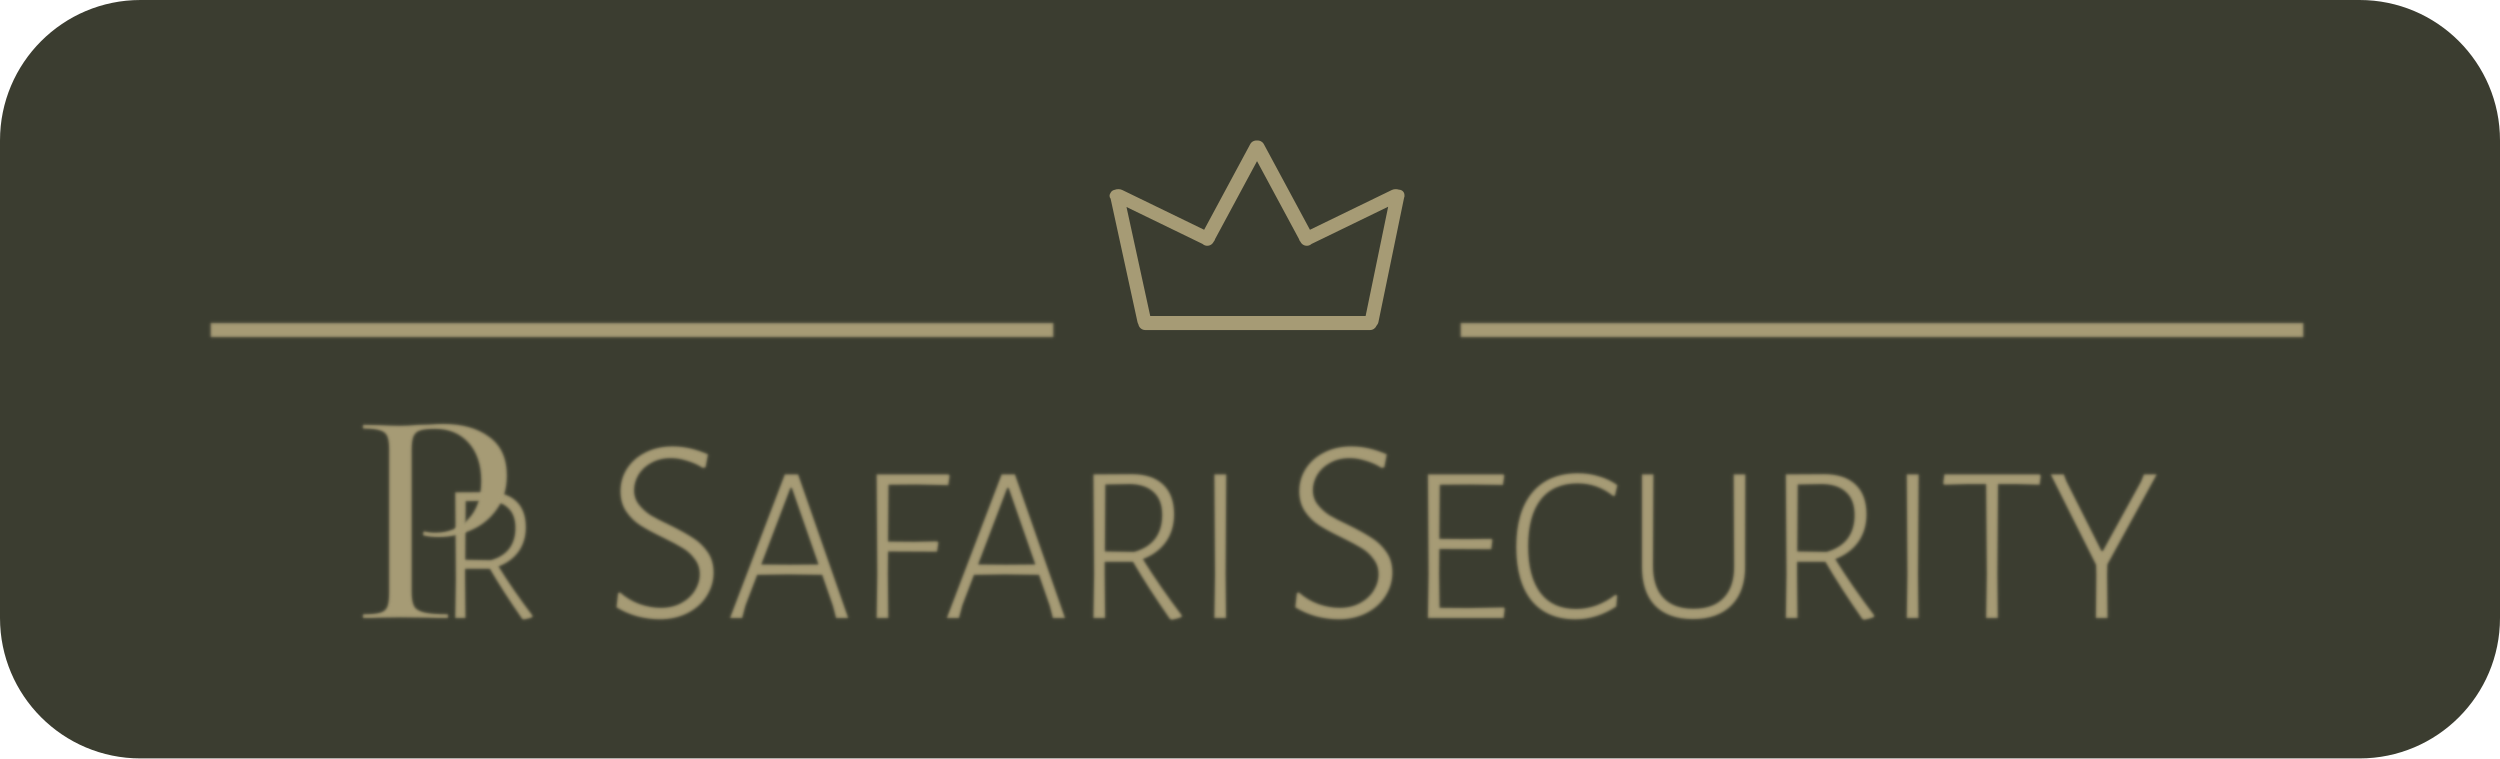
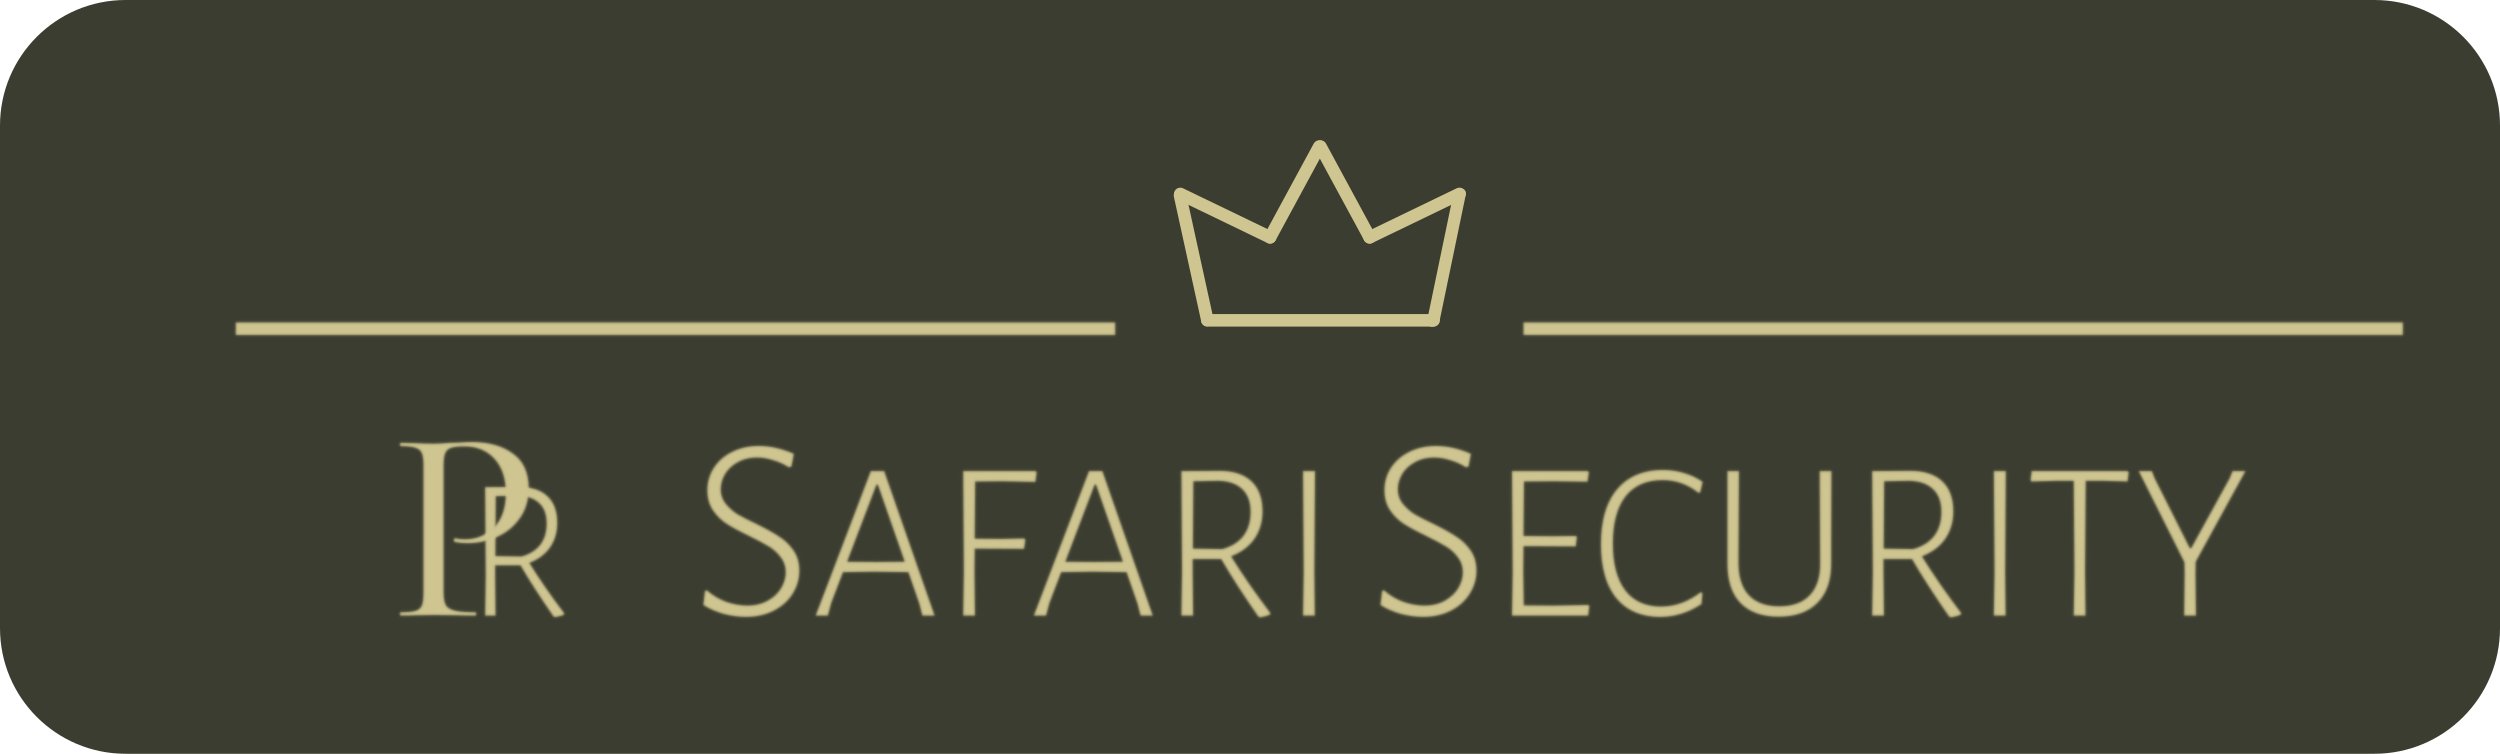
- <svg xmlns="http://www.w3.org/2000/svg" width="178" height="54" viewBox="0 0 178 54" fill="none">
-   <rect width="178" height="54" rx="10" fill="#3B3D30" />
+ <svg xmlns="http://www.w3.org/2000/svg" width="199" height="60" viewBox="0 0 199 60" fill="none">
+   <rect width="199" height="60" rx="10" fill="#3B3D30" />
  <g filter="url(#filter0_f)">
-     <path d="M47.883 31.783C48.719 31.783 49.561 31.973 50.41 32.353L50.239 33.265L50.049 33.322C49.694 33.094 49.314 32.923 48.909 32.809C48.516 32.682 48.136 32.619 47.769 32.619C47.237 32.619 46.768 32.733 46.363 32.961C45.97 33.176 45.666 33.461 45.451 33.816C45.248 34.171 45.147 34.532 45.147 34.899C45.147 35.292 45.261 35.634 45.489 35.925C45.717 36.216 45.996 36.47 46.325 36.685C46.667 36.888 47.123 37.122 47.693 37.388C48.364 37.717 48.903 38.015 49.308 38.281C49.726 38.534 50.081 38.87 50.372 39.288C50.663 39.693 50.809 40.187 50.809 40.77C50.809 41.365 50.644 41.923 50.315 42.442C49.998 42.949 49.542 43.354 48.947 43.658C48.364 43.949 47.706 44.095 46.971 44.095C46.452 44.095 45.92 44.025 45.375 43.886C44.83 43.734 44.336 43.519 43.893 43.24L44.007 42.233L44.14 42.176C44.558 42.543 45.027 42.822 45.546 43.012C46.065 43.189 46.566 43.278 47.047 43.278C47.604 43.278 48.092 43.164 48.51 42.936C48.928 42.708 49.251 42.41 49.479 42.043C49.707 41.676 49.821 41.289 49.821 40.884C49.821 40.466 49.701 40.105 49.46 39.801C49.232 39.484 48.947 39.225 48.605 39.022C48.276 38.819 47.813 38.572 47.218 38.281C46.559 37.964 46.027 37.679 45.622 37.426C45.217 37.173 44.875 36.843 44.596 36.438C44.317 36.033 44.178 35.545 44.178 34.975C44.178 34.392 44.33 33.86 44.634 33.379C44.951 32.885 45.388 32.499 45.945 32.22C46.515 31.929 47.161 31.783 47.883 31.783ZM60.393 44H59.529L59.305 43.136L58.537 40.928L56.105 40.896L53.913 40.928L53.081 43.104L52.841 44H51.977L55.881 33.776H56.825L60.393 44ZM58.281 40.192L56.377 34.736H56.281L54.201 40.192L56.201 40.208L58.281 40.192ZM63.263 34.512L63.231 38.56L65.103 38.576L66.735 38.544L66.815 38.64L66.719 39.28L63.231 39.264L63.215 40.848L63.247 44H62.415L62.463 40.896L62.415 33.776H67.535L67.615 33.872L67.519 34.544L65.231 34.496L63.263 34.512ZM75.83 44H74.966L74.742 43.136L73.974 40.928L71.542 40.896L69.35 40.928L68.518 43.104L68.278 44H67.414L71.318 33.776H72.262L75.83 44ZM73.718 40.192L71.814 34.736H71.718L69.638 40.192L71.638 40.208L73.718 40.192ZM81.372 39.808C82.172 41.099 83.095 42.432 84.14 43.808V43.92C83.97 44.005 83.73 44.075 83.42 44.128L83.292 44.064C82.258 42.581 81.383 41.227 80.668 40H78.652V40.848L78.684 44H77.852L77.9 40.896L77.852 33.776L80.572 33.76C81.543 33.76 82.29 34.005 82.812 34.496C83.335 34.987 83.596 35.696 83.596 36.624C83.596 37.371 83.404 38.021 83.02 38.576C82.636 39.12 82.087 39.531 81.372 39.808ZM78.668 39.264L80.748 39.296C81.399 39.115 81.895 38.805 82.236 38.368C82.578 37.92 82.748 37.355 82.748 36.672C82.748 35.957 82.551 35.419 82.156 35.056C81.772 34.683 81.212 34.485 80.476 34.464L78.7 34.496L78.668 39.264ZM87.262 40.848L87.294 44H86.462L86.51 40.896L86.462 33.776H87.31L87.262 40.848ZM96.213 31.783C97.049 31.783 97.891 31.973 98.74 32.353L98.569 33.265L98.379 33.322C98.024 33.094 97.644 32.923 97.239 32.809C96.846 32.682 96.466 32.619 96.099 32.619C95.567 32.619 95.098 32.733 94.693 32.961C94.3 33.176 93.996 33.461 93.781 33.816C93.578 34.171 93.477 34.532 93.477 34.899C93.477 35.292 93.591 35.634 93.819 35.925C94.047 36.216 94.326 36.47 94.655 36.685C94.997 36.888 95.453 37.122 96.023 37.388C96.694 37.717 97.233 38.015 97.638 38.281C98.056 38.534 98.411 38.87 98.702 39.288C98.993 39.693 99.139 40.187 99.139 40.77C99.139 41.365 98.974 41.923 98.645 42.442C98.328 42.949 97.872 43.354 97.277 43.658C96.694 43.949 96.036 44.095 95.301 44.095C94.782 44.095 94.25 44.025 93.705 43.886C93.16 43.734 92.666 43.519 92.223 43.24L92.337 42.233L92.47 42.176C92.888 42.543 93.357 42.822 93.876 43.012C94.395 43.189 94.896 43.278 95.377 43.278C95.934 43.278 96.422 43.164 96.84 42.936C97.258 42.708 97.581 42.41 97.809 42.043C98.037 41.676 98.151 41.289 98.151 40.884C98.151 40.466 98.031 40.105 97.79 39.801C97.562 39.484 97.277 39.225 96.935 39.022C96.606 38.819 96.143 38.572 95.548 38.281C94.889 37.964 94.357 37.679 93.952 37.426C93.547 37.173 93.205 36.843 92.926 36.438C92.647 36.033 92.508 35.545 92.508 34.975C92.508 34.392 92.66 33.86 92.964 33.379C93.281 32.885 93.718 32.499 94.275 32.22C94.845 31.929 95.491 31.783 96.213 31.783ZM107.139 43.344L107.059 44H101.667L101.715 40.896L101.667 33.776H107.043L107.107 33.872L107.011 34.528L104.627 34.496L102.515 34.512L102.483 38.368L104.483 38.384L106.195 38.368L106.259 38.448L106.179 39.104L102.483 39.088L102.467 40.848L102.499 43.28L104.563 43.296L107.075 43.248L107.139 43.344ZM112.358 33.696C112.88 33.696 113.382 33.771 113.862 33.92C114.342 34.059 114.774 34.267 115.158 34.544L114.982 35.296L114.854 35.312C114.107 34.715 113.264 34.416 112.326 34.416C111.184 34.416 110.31 34.8 109.702 35.568C109.104 36.336 108.806 37.445 108.806 38.896C108.806 40.347 109.099 41.456 109.686 42.224C110.272 42.981 111.115 43.36 112.214 43.36C112.704 43.36 113.19 43.275 113.67 43.104C114.15 42.923 114.598 42.672 115.014 42.352L115.142 42.4L115.078 43.184C114.16 43.792 113.19 44.096 112.166 44.096C110.822 44.096 109.782 43.653 109.046 42.768C108.32 41.872 107.958 40.597 107.958 38.944C107.958 37.269 108.336 35.979 109.094 35.072C109.862 34.155 110.95 33.696 112.358 33.696ZM124.253 38.992V40.224C124.274 41.451 123.96 42.4 123.309 43.072C122.658 43.744 121.73 44.08 120.525 44.08C119.352 44.08 118.45 43.755 117.821 43.104C117.202 42.453 116.898 41.515 116.909 40.288V33.776H117.725L117.693 40.208C117.682 41.232 117.922 42.011 118.413 42.544C118.904 43.077 119.624 43.344 120.573 43.344C121.522 43.344 122.242 43.083 122.733 42.56C123.234 42.037 123.48 41.28 123.469 40.288L123.437 33.776H124.269L124.253 38.992ZM130.671 39.808C131.471 41.099 132.394 42.432 133.439 43.808V43.92C133.268 44.005 133.028 44.075 132.719 44.128L132.591 44.064C131.556 42.581 130.682 41.227 129.967 40H127.951V40.848L127.983 44H127.151L127.199 40.896L127.151 33.776L129.871 33.76C130.842 33.76 131.588 34.005 132.111 34.496C132.634 34.987 132.895 35.696 132.895 36.624C132.895 37.371 132.703 38.021 132.319 38.576C131.935 39.12 131.386 39.531 130.671 39.808ZM127.967 39.264L130.047 39.296C130.698 39.115 131.194 38.805 131.535 38.368C131.876 37.92 132.047 37.355 132.047 36.672C132.047 35.957 131.85 35.419 131.455 35.056C131.071 34.683 130.511 34.485 129.775 34.464L127.999 34.496L127.967 39.264ZM136.561 40.848L136.593 44H135.761L135.809 40.896L135.761 33.776H136.609L136.561 40.848ZM145.301 33.872L145.221 34.512L143.509 34.464H142.261L142.213 40.848L142.245 44H141.413L141.461 40.896L141.413 34.464H140.165L138.421 34.512L138.357 34.416L138.437 33.776H145.221L145.301 33.872ZM150.027 40.944L150.059 44H149.227L149.259 40.944L149.243 40.224L146.011 33.776H146.939L147.131 34.272L149.627 39.232H149.723L152.443 34.288L152.651 33.776H153.563L150.043 40.192L150.027 40.944Z" fill="#A69B75" />
+     <path d="M60.397 35.497C61.321 35.497 62.252 35.707 63.19 36.127L63.001 37.135L62.791 37.198C62.399 36.946 61.979 36.757 61.531 36.631C61.097 36.491 60.677 36.421 60.271 36.421C59.683 36.421 59.165 36.547 58.717 36.799C58.283 37.037 57.947 37.352 57.709 37.744C57.485 38.136 57.373 38.535 57.373 38.941C57.373 39.375 57.499 39.753 57.751 40.075C58.003 40.397 58.311 40.677 58.675 40.915C59.053 41.139 59.557 41.398 60.187 41.692C60.929 42.056 61.524 42.385 61.972 42.679C62.434 42.959 62.826 43.33 63.148 43.792C63.47 44.24 63.631 44.786 63.631 45.43C63.631 46.088 63.449 46.704 63.085 47.278C62.735 47.838 62.231 48.286 61.573 48.622C60.929 48.944 60.201 49.105 59.389 49.105C58.815 49.105 58.227 49.028 57.625 48.874C57.023 48.706 56.477 48.468 55.987 48.16L56.113 47.047L56.26 46.984C56.722 47.39 57.24 47.698 57.814 47.908C58.388 48.104 58.941 48.202 59.473 48.202C60.089 48.202 60.628 48.076 61.09 47.824C61.552 47.572 61.909 47.243 62.161 46.837C62.413 46.431 62.539 46.004 62.539 45.556C62.539 45.094 62.406 44.695 62.14 44.359C61.888 44.009 61.573 43.722 61.195 43.498C60.831 43.274 60.32 43.001 59.662 42.679C58.934 42.329 58.346 42.014 57.898 41.734C57.45 41.454 57.072 41.09 56.764 40.642C56.456 40.194 56.302 39.655 56.302 39.025C56.302 38.381 56.47 37.793 56.806 37.261C57.156 36.715 57.639 36.288 58.255 35.98C58.885 35.658 59.599 35.497 60.397 35.497ZM74.395 49H73.423L73.171 48.028L72.307 45.544L69.571 45.508L67.105 45.544L66.169 47.992L65.899 49H64.927L69.319 37.498H70.381L74.395 49ZM72.019 44.716L69.877 38.578H69.769L67.429 44.716L69.679 44.734L72.019 44.716ZM77.624 38.326L77.588 42.88L79.694 42.898L81.53 42.862L81.62 42.97L81.512 43.69L77.588 43.672L77.57 45.454L77.606 49H76.67L76.724 45.508L76.67 37.498H82.43L82.52 37.606L82.412 38.362L79.838 38.308L77.624 38.326ZM91.762 49H90.79L90.538 48.028L89.674 45.544L86.938 45.508L84.472 45.544L83.536 47.992L83.266 49H82.294L86.686 37.498H87.748L91.762 49ZM89.386 44.716L87.244 38.578H87.136L84.796 44.716L87.046 44.734L89.386 44.716ZM97.997 44.284C98.897 45.736 99.935 47.236 101.111 48.784V48.91C100.919 49.006 100.649 49.084 100.301 49.144L100.157 49.072C98.993 47.404 98.009 45.88 97.205 44.5H94.937V45.454L94.973 49H94.037L94.091 45.508L94.037 37.498L97.097 37.48C98.189 37.48 99.029 37.756 99.617 38.308C100.205 38.86 100.499 39.658 100.499 40.702C100.499 41.542 100.283 42.274 99.851 42.898C99.419 43.51 98.801 43.972 97.997 44.284ZM94.955 43.672L97.295 43.708C98.027 43.504 98.585 43.156 98.969 42.664C99.353 42.16 99.545 41.524 99.545 40.756C99.545 39.952 99.323 39.346 98.879 38.938C98.447 38.518 97.817 38.296 96.989 38.272L94.991 38.308L94.955 43.672ZM104.622 45.454L104.658 49H103.722L103.776 45.508L103.722 37.498H104.676L104.622 45.454ZM114.295 35.497C115.219 35.497 116.15 35.707 117.088 36.127L116.899 37.135L116.689 37.198C116.297 36.946 115.877 36.757 115.429 36.631C114.995 36.491 114.575 36.421 114.169 36.421C113.581 36.421 113.063 36.547 112.615 36.799C112.181 37.037 111.845 37.352 111.607 37.744C111.383 38.136 111.271 38.535 111.271 38.941C111.271 39.375 111.397 39.753 111.649 40.075C111.901 40.397 112.209 40.677 112.573 40.915C112.951 41.139 113.455 41.398 114.085 41.692C114.827 42.056 115.422 42.385 115.87 42.679C116.332 42.959 116.724 43.33 117.046 43.792C117.368 44.24 117.529 44.786 117.529 45.43C117.529 46.088 117.347 46.704 116.983 47.278C116.633 47.838 116.129 48.286 115.471 48.622C114.827 48.944 114.099 49.105 113.287 49.105C112.713 49.105 112.125 49.028 111.523 48.874C110.921 48.706 110.375 48.468 109.885 48.16L110.011 47.047L110.158 46.984C110.62 47.39 111.138 47.698 111.712 47.908C112.286 48.104 112.839 48.202 113.371 48.202C113.987 48.202 114.526 48.076 114.988 47.824C115.45 47.572 115.807 47.243 116.059 46.837C116.311 46.431 116.437 46.004 116.437 45.556C116.437 45.094 116.304 44.695 116.038 44.359C115.786 44.009 115.471 43.722 115.093 43.498C114.729 43.274 114.218 43.001 113.56 42.679C112.832 42.329 112.244 42.014 111.796 41.734C111.348 41.454 110.97 41.09 110.662 40.642C110.354 40.194 110.2 39.655 110.2 39.025C110.2 38.381 110.368 37.793 110.704 37.261C111.054 36.715 111.537 36.288 112.153 35.98C112.783 35.658 113.497 35.497 114.295 35.497ZM126.511 48.262L126.421 49H120.355L120.409 45.508L120.355 37.498H126.403L126.475 37.606L126.367 38.344L123.685 38.308L121.309 38.326L121.273 42.664L123.523 42.682L125.449 42.664L125.521 42.754L125.431 43.492L121.273 43.474L121.255 45.454L121.291 48.19L123.613 48.208L126.439 48.154L126.511 48.262ZM132.382 37.408C132.97 37.408 133.534 37.492 134.074 37.66C134.614 37.816 135.1 38.05 135.532 38.362L135.334 39.208L135.19 39.226C134.35 38.554 133.402 38.218 132.346 38.218C131.062 38.218 130.078 38.65 129.394 39.514C128.722 40.378 128.386 41.626 128.386 43.258C128.386 44.89 128.716 46.138 129.376 47.002C130.036 47.854 130.984 48.28 132.22 48.28C132.772 48.28 133.318 48.184 133.858 47.992C134.398 47.788 134.902 47.506 135.37 47.146L135.514 47.2L135.442 48.082C134.41 48.766 133.318 49.108 132.166 49.108C130.654 49.108 129.484 48.61 128.656 47.614C127.84 46.606 127.432 45.172 127.432 43.312C127.432 41.428 127.858 39.976 128.71 38.956C129.574 37.924 130.798 37.408 132.382 37.408ZM145.765 43.366V44.752C145.789 46.132 145.435 47.2 144.703 47.956C143.971 48.712 142.927 49.09 141.571 49.09C140.251 49.09 139.237 48.724 138.529 47.992C137.833 47.26 137.491 46.204 137.503 44.824V37.498H138.421L138.385 44.734C138.373 45.886 138.643 46.762 139.195 47.362C139.747 47.962 140.557 48.262 141.625 48.262C142.693 48.262 143.503 47.968 144.055 47.38C144.619 46.792 144.895 45.94 144.883 44.824L144.847 37.498H145.783L145.765 43.366ZM152.985 44.284C153.885 45.736 154.923 47.236 156.099 48.784V48.91C155.907 49.006 155.637 49.084 155.289 49.144L155.145 49.072C153.981 47.404 152.997 45.88 152.193 44.5H149.925V45.454L149.961 49H149.025L149.079 45.508L149.025 37.498L152.085 37.48C153.177 37.48 154.017 37.756 154.605 38.308C155.193 38.86 155.487 39.658 155.487 40.702C155.487 41.542 155.271 42.274 154.839 42.898C154.407 43.51 153.789 43.972 152.985 44.284ZM149.943 43.672L152.283 43.708C153.015 43.504 153.573 43.156 153.957 42.664C154.341 42.16 154.533 41.524 154.533 40.756C154.533 39.952 154.311 39.346 153.867 38.938C153.435 38.518 152.805 38.296 151.977 38.272L149.979 38.308L149.943 43.672ZM159.611 45.454L159.647 49H158.711L158.765 45.508L158.711 37.498H159.665L159.611 45.454ZM169.444 37.606L169.354 38.326L167.428 38.272H166.024L165.97 45.454L166.006 49H165.07L165.124 45.508L165.07 38.272H163.666L161.704 38.326L161.632 38.218L161.722 37.498H169.354L169.444 37.606ZM174.761 45.562L174.797 49H173.861L173.897 45.562L173.879 44.752L170.243 37.498H171.287L171.503 38.056L174.311 43.636H174.419L177.479 38.074L177.713 37.498H178.739L174.779 44.716L174.761 45.562Z" fill="#CFC590" />
  </g>
  <g filter="url(#filter1_f)">
-     <path d="M35.494 40.332C36.194 41.461 37.001 42.628 37.916 43.832V43.93C37.767 44.005 37.557 44.065 37.286 44.112L37.174 44.056C36.269 42.759 35.503 41.573 34.878 40.5H33.114V41.242L33.142 44H32.414L32.456 41.284L32.414 35.054L34.794 35.04C35.643 35.04 36.297 35.255 36.754 35.684C37.211 36.113 37.44 36.734 37.44 37.546C37.44 38.199 37.272 38.769 36.936 39.254C36.6 39.73 36.119 40.089 35.494 40.332ZM33.128 39.856L34.948 39.884C35.517 39.725 35.951 39.455 36.25 39.072C36.549 38.68 36.698 38.185 36.698 37.588C36.698 36.963 36.525 36.491 36.18 36.174C35.844 35.847 35.354 35.675 34.71 35.656L33.156 35.684L33.128 39.856Z" fill="#A69B75" />
+     <path d="M42.136 44.808C42.936 46.099 43.859 47.432 44.904 48.808V48.92C44.733 49.005 44.493 49.075 44.184 49.128L44.056 49.064C43.021 47.581 42.147 46.227 41.432 45H39.416V45.848L39.448 49H38.616L38.664 45.896L38.616 38.776L41.336 38.76C42.307 38.76 43.053 39.005 43.576 39.496C44.099 39.987 44.36 40.696 44.36 41.624C44.36 42.371 44.168 43.021 43.784 43.576C43.4 44.12 42.851 44.531 42.136 44.808ZM39.432 44.264L41.512 44.296C42.163 44.115 42.659 43.805 43 43.368C43.341 42.92 43.512 42.355 43.512 41.672C43.512 40.957 43.315 40.419 42.92 40.056C42.536 39.683 41.976 39.485 41.24 39.464L39.464 39.496L39.432 44.264Z" fill="#CFC590" />
  </g>
  <g filter="url(#filter2_f)">
-     <path d="M29.312 42.13C29.312 42.599 29.371 42.944 29.488 43.164C29.605 43.369 29.84 43.516 30.192 43.604C30.544 43.692 31.094 43.736 31.842 43.736C31.886 43.736 31.908 43.78 31.908 43.868C31.908 43.956 31.886 44 31.842 44C31.241 44 30.771 43.993 30.434 43.978L28.52 43.956L27.024 43.978C26.76 43.993 26.386 44 25.902 44C25.858 44 25.836 43.956 25.836 43.868C25.836 43.78 25.858 43.736 25.902 43.736C26.43 43.736 26.819 43.699 27.068 43.626C27.317 43.553 27.486 43.413 27.574 43.208C27.662 42.988 27.706 42.658 27.706 42.218V32.032C27.706 31.592 27.662 31.269 27.574 31.064C27.486 30.859 27.317 30.719 27.068 30.646C26.819 30.558 26.43 30.514 25.902 30.514C25.858 30.514 25.836 30.47 25.836 30.382C25.836 30.294 25.858 30.25 25.902 30.25L27.024 30.272C27.64 30.301 28.131 30.316 28.498 30.316C28.85 30.316 29.268 30.294 29.752 30.25C29.928 30.25 30.199 30.243 30.566 30.228C30.947 30.199 31.277 30.184 31.556 30.184C32.92 30.184 34.013 30.492 34.834 31.108C35.67 31.709 36.088 32.626 36.088 33.858C36.088 34.811 35.846 35.618 35.362 36.278C34.893 36.938 34.284 37.429 33.536 37.752C32.803 38.075 32.04 38.236 31.248 38.236C30.823 38.236 30.463 38.199 30.17 38.126C30.141 38.126 30.126 38.089 30.126 38.016C30.126 37.972 30.133 37.928 30.148 37.884C30.177 37.84 30.207 37.825 30.236 37.84C30.456 37.899 30.713 37.928 31.006 37.928C31.915 37.928 32.685 37.613 33.316 36.982C33.947 36.351 34.262 35.442 34.262 34.254C34.262 33.095 33.961 32.186 33.36 31.526C32.759 30.866 31.967 30.536 30.984 30.536C30.5 30.536 30.148 30.573 29.928 30.646C29.708 30.705 29.547 30.844 29.444 31.064C29.356 31.269 29.312 31.607 29.312 32.076V42.13Z" fill="#A69B75" />
+     <path d="M35.312 47.13C35.312 47.599 35.371 47.944 35.488 48.164C35.605 48.369 35.84 48.516 36.192 48.604C36.544 48.692 37.094 48.736 37.842 48.736C37.886 48.736 37.908 48.78 37.908 48.868C37.908 48.956 37.886 49 37.842 49C37.241 49 36.771 48.993 36.434 48.978L34.52 48.956L33.024 48.978C32.76 48.993 32.386 49 31.902 49C31.858 49 31.836 48.956 31.836 48.868C31.836 48.78 31.858 48.736 31.902 48.736C32.43 48.736 32.819 48.699 33.068 48.626C33.317 48.553 33.486 48.413 33.574 48.208C33.662 47.988 33.706 47.658 33.706 47.218V37.032C33.706 36.592 33.662 36.269 33.574 36.064C33.486 35.859 33.317 35.719 33.068 35.646C32.819 35.558 32.43 35.514 31.902 35.514C31.858 35.514 31.836 35.47 31.836 35.382C31.836 35.294 31.858 35.25 31.902 35.25L33.024 35.272C33.64 35.301 34.131 35.316 34.498 35.316C34.85 35.316 35.268 35.294 35.752 35.25C35.928 35.25 36.199 35.243 36.566 35.228C36.947 35.199 37.277 35.184 37.556 35.184C38.92 35.184 40.013 35.492 40.834 36.108C41.67 36.709 42.088 37.626 42.088 38.858C42.088 39.811 41.846 40.618 41.362 41.278C40.893 41.938 40.284 42.429 39.536 42.752C38.803 43.075 38.04 43.236 37.248 43.236C36.823 43.236 36.463 43.199 36.17 43.126C36.141 43.126 36.126 43.089 36.126 43.016C36.126 42.972 36.133 42.928 36.148 42.884C36.177 42.84 36.207 42.825 36.236 42.84C36.456 42.899 36.713 42.928 37.006 42.928C37.915 42.928 38.685 42.613 39.316 41.982C39.947 41.351 40.262 40.442 40.262 39.254C40.262 38.095 39.961 37.186 39.36 36.526C38.759 35.866 37.967 35.536 36.984 35.536C36.5 35.536 36.148 35.573 35.928 35.646C35.708 35.705 35.547 35.844 35.444 36.064C35.356 36.269 35.312 36.607 35.312 37.076V47.13Z" fill="#CFC590" />
  </g>
  <g filter="url(#filter3_f)">
-     <line x1="104" y1="23.5" x2="164" y2="23.5" stroke="#A69B75" />
+     <line x1="121.27" y1="26.167" x2="191.27" y2="26.167" stroke="#CFC590" />
  </g>
  <g filter="url(#filter4_f)">
-     <line x1="15" y1="23.5" x2="75" y2="23.5" stroke="#A69B75" />
+     <line x1="18.77" y1="26.167" x2="88.77" y2="26.167" stroke="#CFC590" />
  </g>
-   <path fill-rule="evenodd" clip-rule="evenodd" d="M92.488 17.02L89.501 11.474L86.515 17.02C86.501 17.087 86.466 17.154 86.41 17.215L86.398 17.237C86.267 17.48 85.964 17.571 85.721 17.44C85.683 17.42 85.648 17.395 85.618 17.367L85.617 17.366L80.206 14.738L81.897 22.5H97.232L98.838 14.718L93.386 17.366L93.384 17.367C93.354 17.395 93.32 17.42 93.282 17.44C93.038 17.571 92.735 17.48 92.604 17.237L92.593 17.215C92.536 17.154 92.502 17.087 92.488 17.02ZM81.053 23.091C81.096 23.324 81.299 23.5 81.545 23.5H97.545C97.752 23.5 97.93 23.374 98.005 23.195C98.075 23.117 98.125 23.024 98.146 22.923L99.971 14.079C99.999 14.02 100.009 13.955 99.998 13.889C99.993 13.675 99.835 13.513 99.605 13.504C99.438 13.45 99.248 13.455 99.097 13.528L93.268 16.36L89.985 10.263C89.887 10.082 89.694 9.985 89.501 10.002C89.308 9.985 89.115 10.082 89.017 10.263L85.735 16.36L79.905 13.528C79.741 13.448 79.531 13.45 79.353 13.519C79.227 13.544 79.129 13.619 79.077 13.722C78.973 13.864 78.976 14.028 79.076 14.149L80.989 22.929C81.002 22.986 81.023 23.04 81.053 23.091Z" fill="#A69B75" />
+   <path d="M96.102 25.466L93.929 15.556" stroke="#CFC590" stroke-linecap="round" stroke-linejoin="round" />
+   <line x1="0.5" y1="-0.5" x2="10.741" y2="-0.5" transform="matrix(0.203317 -0.979113 -0.999977 -0.00671018 113.494 26.0067)" stroke="#CFC590" stroke-linecap="round" stroke-linejoin="round" />
+   <path d="M109.022 18.889L105.109 11.667" stroke="#CFC590" stroke-linecap="round" stroke-linejoin="round" />
+   <path d="M109.022 18.889L116.17 15.438" stroke="#CFC590" stroke-linecap="round" stroke-linejoin="round" />
+   <path d="M101.099 18.889L105.012 11.667" stroke="#CFC590" stroke-linecap="round" stroke-linejoin="round" />
+   <path d="M101.099 18.889L93.951 15.438" stroke="#CFC590" stroke-linecap="round" stroke-linejoin="round" />
+   <line x1="114.112" y1="25.5" x2="96.106" y2="25.5" stroke="#CFC590" stroke-linecap="round" stroke-linejoin="round" />
  <defs>
-     <filter id="filter0_f" x="43.643" y="31.533" width="110.17" height="12.845" filterUnits="userSpaceOnUse" color-interpolation-filters="sRGB">
+     <filter id="filter0_f" x="55.737" y="35.247" width="123.252" height="14.147" filterUnits="userSpaceOnUse" color-interpolation-filters="sRGB">
      <feFlood flood-opacity="0" result="BackgroundImageFix" />
      <feBlend mode="normal" in="SourceGraphic" in2="BackgroundImageFix" result="shape" />
      <feGaussianBlur stdDeviation="0.125" result="effect1_foregroundBlur" />
    </filter>
-     <filter id="filter1_f" x="32.164" y="34.79" width="6.002" height="9.572" filterUnits="userSpaceOnUse" color-interpolation-filters="sRGB">
+     <filter id="filter1_f" x="38.366" y="38.51" width="6.788" height="10.868" filterUnits="userSpaceOnUse" color-interpolation-filters="sRGB">
      <feFlood flood-opacity="0" result="BackgroundImageFix" />
      <feBlend mode="normal" in="SourceGraphic" in2="BackgroundImageFix" result="shape" />
      <feGaussianBlur stdDeviation="0.125" result="effect1_foregroundBlur" />
    </filter>
-     <filter id="filter2_f" x="25.586" y="29.934" width="10.752" height="14.316" filterUnits="userSpaceOnUse" color-interpolation-filters="sRGB">
+     <filter id="filter2_f" x="31.586" y="34.934" width="10.752" height="14.316" filterUnits="userSpaceOnUse" color-interpolation-filters="sRGB">
      <feFlood flood-opacity="0" result="BackgroundImageFix" />
      <feBlend mode="normal" in="SourceGraphic" in2="BackgroundImageFix" result="shape" />
      <feGaussianBlur stdDeviation="0.125" result="effect1_foregroundBlur" />
    </filter>
-     <filter id="filter3_f" x="103.75" y="22.75" width="60.5" height="1.5" filterUnits="userSpaceOnUse" color-interpolation-filters="sRGB">
+     <filter id="filter3_f" x="121.02" y="25.417" width="70.5" height="1.5" filterUnits="userSpaceOnUse" color-interpolation-filters="sRGB">
      <feFlood flood-opacity="0" result="BackgroundImageFix" />
      <feBlend mode="normal" in="SourceGraphic" in2="BackgroundImageFix" result="shape" />
      <feGaussianBlur stdDeviation="0.125" result="effect1_foregroundBlur" />
    </filter>
-     <filter id="filter4_f" x="14.75" y="22.75" width="60.5" height="1.5" filterUnits="userSpaceOnUse" color-interpolation-filters="sRGB">
+     <filter id="filter4_f" x="18.52" y="25.417" width="70.5" height="1.5" filterUnits="userSpaceOnUse" color-interpolation-filters="sRGB">
      <feFlood flood-opacity="0" result="BackgroundImageFix" />
      <feBlend mode="normal" in="SourceGraphic" in2="BackgroundImageFix" result="shape" />
      <feGaussianBlur stdDeviation="0.125" result="effect1_foregroundBlur" />
    </filter>
  </defs>
</svg>
